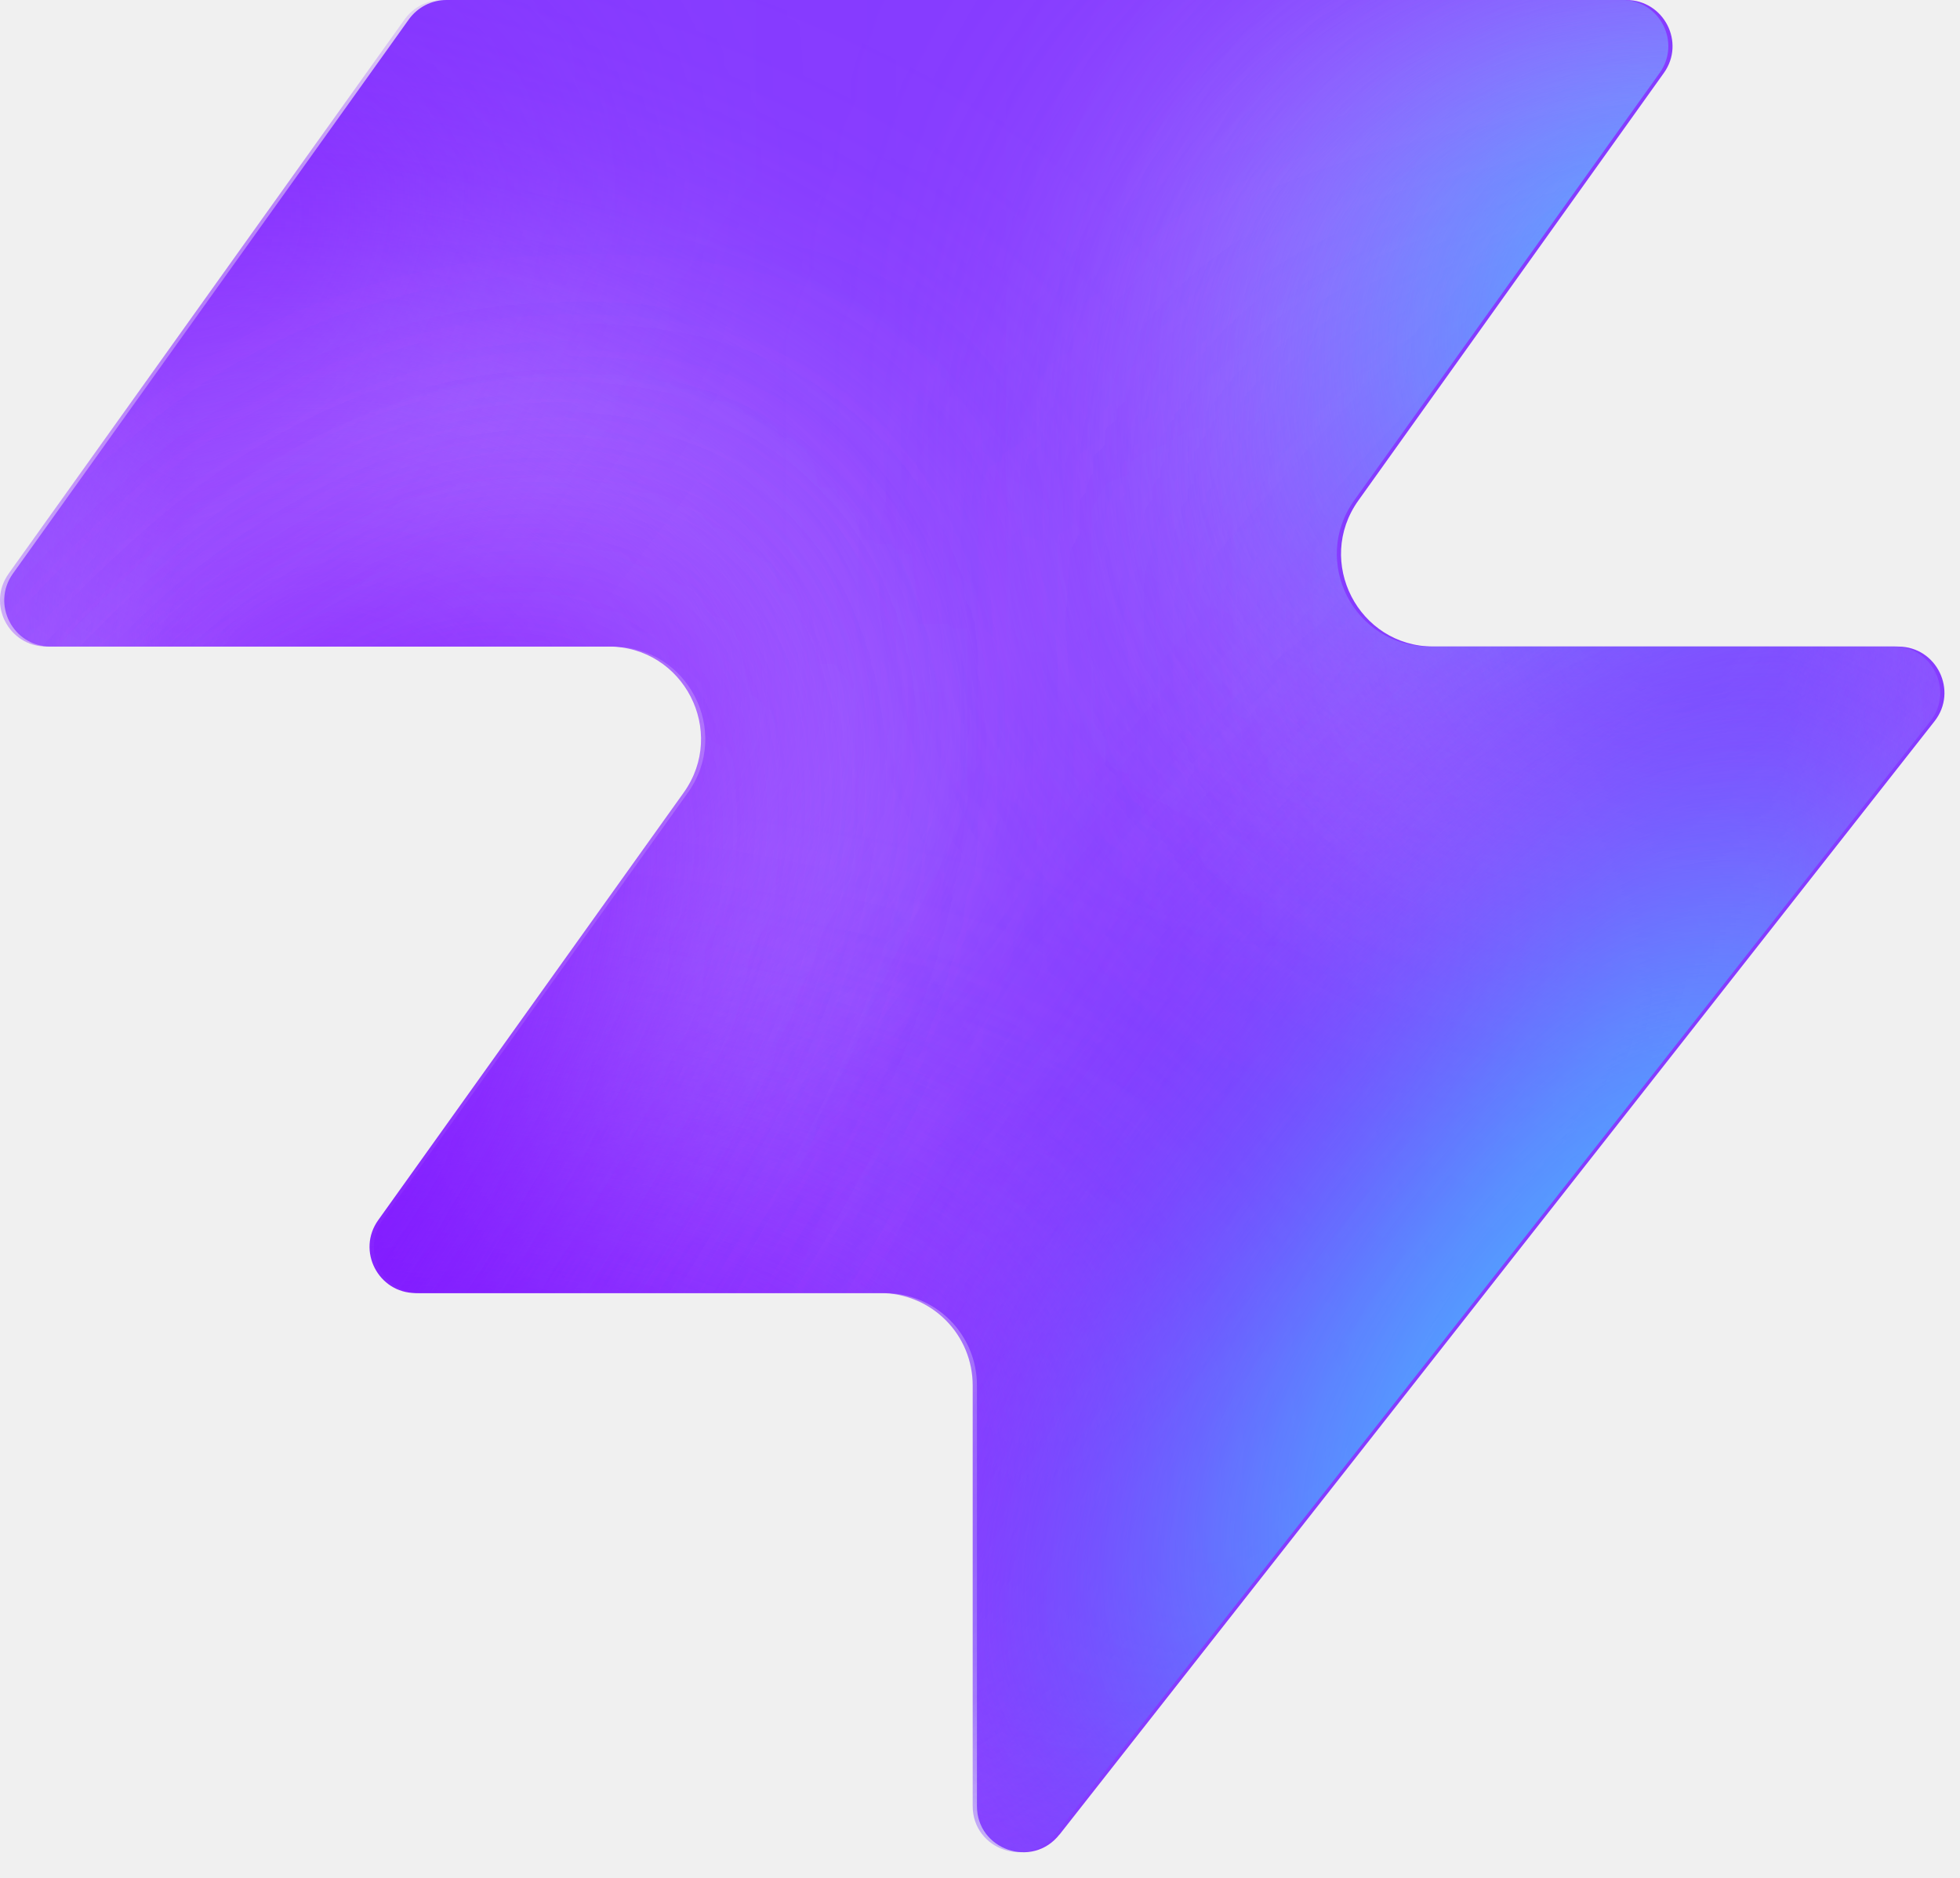
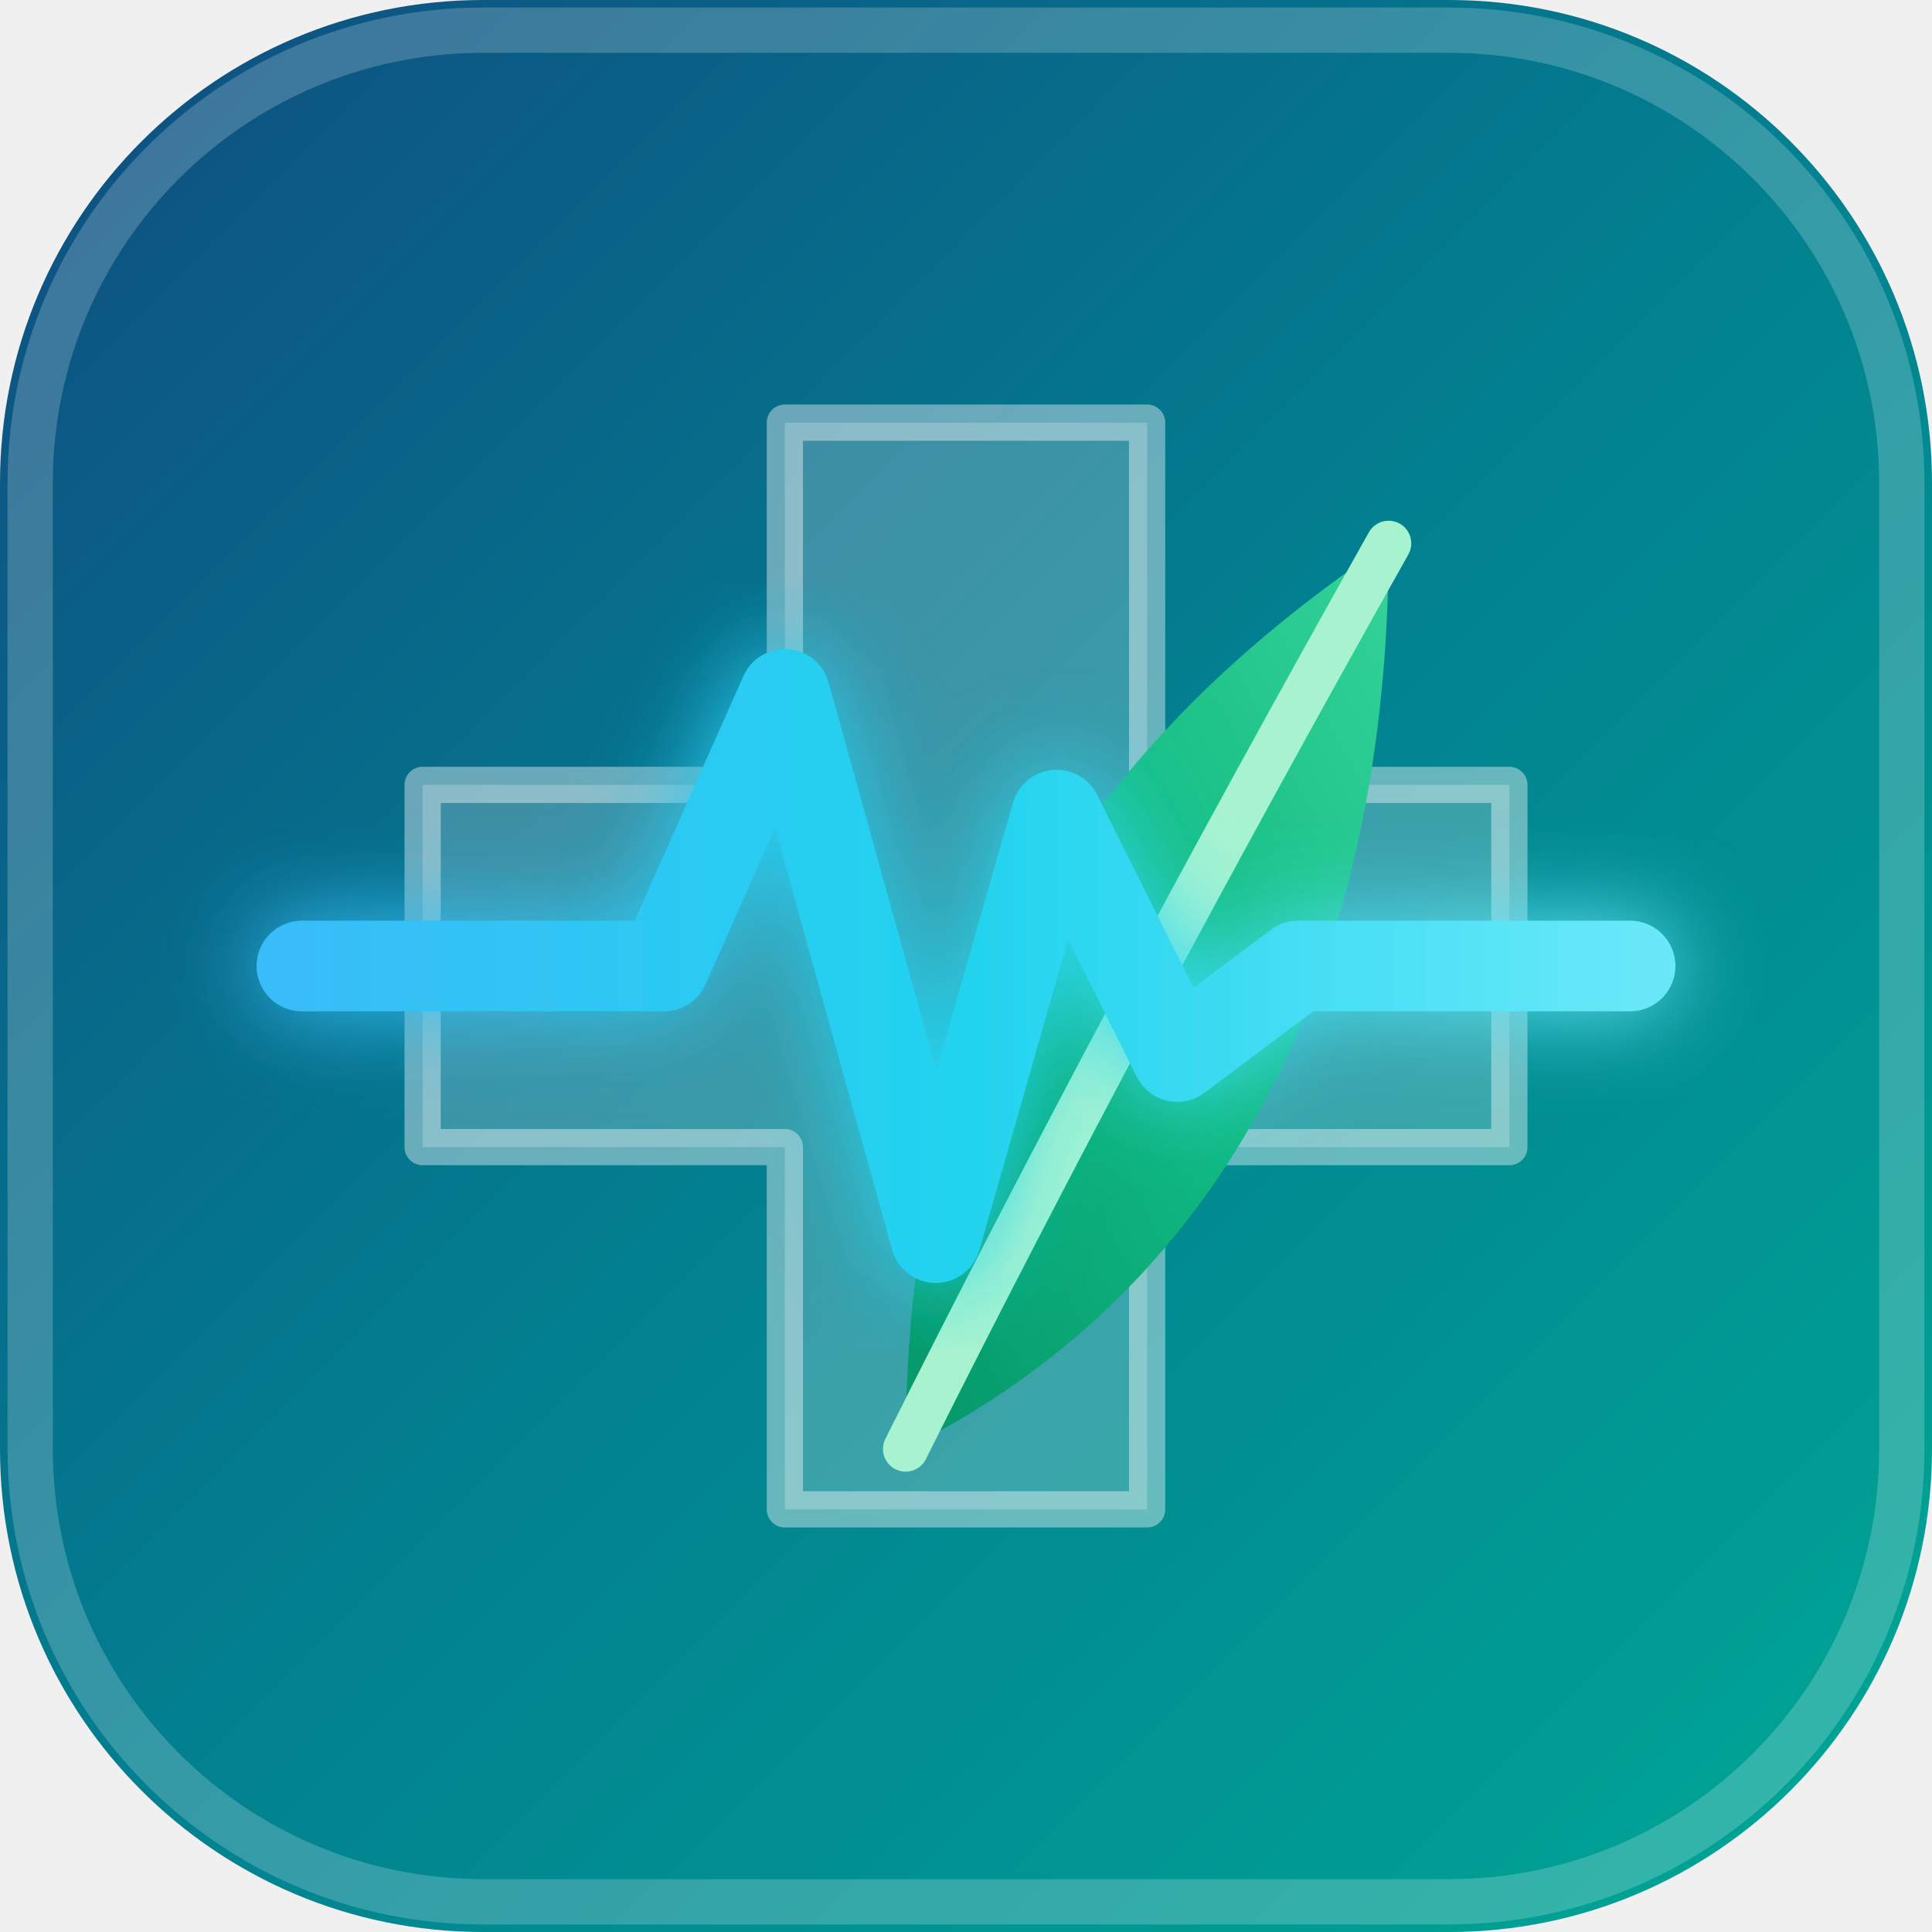
- <svg xmlns="http://www.w3.org/2000/svg" width="48" height="46" fill="none" viewBox="0 0 48 46">
-   <path fill="#863bff" d="M25.946 44.938c-.664.845-2.021.375-2.021-.698V33.937a2.26 2.26 0 0 0-2.262-2.262H10.287c-.92 0-1.456-1.04-.92-1.788l7.48-10.471c1.07-1.497 0-3.578-1.842-3.578H1.237c-.92 0-1.456-1.04-.92-1.788L10.013.474c.214-.297.556-.474.92-.474h28.894c.92 0 1.456 1.04.92 1.788l-7.48 10.471c-1.07 1.498 0 3.579 1.842 3.579h11.377c.943 0 1.473 1.088.89 1.83L25.947 44.94z" style="fill:#863bff;fill:color(display-p3 .525 .23 1);fill-opacity:1" />
-   <mask id="a" width="48" height="46" x="0" y="0" maskUnits="userSpaceOnUse" style="mask-type:alpha">
-     <path fill="#000" d="M25.842 44.938c-.664.844-2.021.375-2.021-.698V33.937a2.26 2.26 0 0 0-2.262-2.262H10.183c-.92 0-1.456-1.04-.92-1.788l7.48-10.471c1.07-1.498 0-3.579-1.842-3.579H1.133c-.92 0-1.456-1.04-.92-1.787L9.91.473c.214-.297.556-.474.92-.474h28.894c.92 0 1.456 1.04.92 1.788l-7.48 10.471c-1.07 1.498 0 3.578 1.842 3.578h11.377c.943 0 1.473 1.088.89 1.832L25.843 44.94z" style="fill:#000;fill-opacity:1" />
-   </mask>
-   <g mask="url(#a)">
-     <g filter="url(#b)">
-       <ellipse cx="5.508" cy="14.704" fill="#ede6ff" rx="5.508" ry="14.704" style="fill:#ede6ff;fill:color(display-p3 .927 .903 1);fill-opacity:1" transform="matrix(.00324 1 1 -.00324 -4.47 31.516)" />
-     </g>
-     <g filter="url(#c)">
-       <ellipse cx="10.399" cy="29.851" fill="#ede6ff" rx="10.399" ry="29.851" style="fill:#ede6ff;fill:color(display-p3 .927 .903 1);fill-opacity:1" transform="matrix(.00324 1 1 -.00324 -39.328 7.883)" />
-     </g>
-     <g filter="url(#d)">
-       <ellipse cx="5.508" cy="30.487" fill="#7e14ff" rx="5.508" ry="30.487" style="fill:#7e14ff;fill:color(display-p3 .492 .077 1);fill-opacity:1" transform="rotate(89.814 -25.913 -14.639)scale(1 -1)" />
-     </g>
-     <g filter="url(#e)">
-       <ellipse cx="5.508" cy="30.599" fill="#7e14ff" rx="5.508" ry="30.599" style="fill:#7e14ff;fill:color(display-p3 .492 .077 1);fill-opacity:1" transform="rotate(89.814 -32.644 -3.334)scale(1 -1)" />
-     </g>
-     <g filter="url(#f)">
-       <ellipse cx="5.508" cy="30.599" fill="#7e14ff" rx="5.508" ry="30.599" style="fill:#7e14ff;fill:color(display-p3 .492 .077 1);fill-opacity:1" transform="matrix(.00324 1 1 -.00324 -34.34 30.47)" />
-     </g>
-     <g filter="url(#g)">
-       <ellipse cx="14.072" cy="22.078" fill="#ede6ff" rx="14.072" ry="22.078" style="fill:#ede6ff;fill:color(display-p3 .927 .903 1);fill-opacity:1" transform="rotate(93.35 24.506 48.493)scale(-1 1)" />
-     </g>
-     <g filter="url(#h)">
-       <ellipse cx="3.47" cy="21.501" fill="#7e14ff" rx="3.47" ry="21.501" style="fill:#7e14ff;fill:color(display-p3 .492 .077 1);fill-opacity:1" transform="rotate(89.009 28.708 47.59)scale(-1 1)" />
-     </g>
-     <g filter="url(#i)">
-       <ellipse cx="3.47" cy="21.501" fill="#7e14ff" rx="3.47" ry="21.501" style="fill:#7e14ff;fill:color(display-p3 .492 .077 1);fill-opacity:1" transform="rotate(89.009 28.708 47.59)scale(-1 1)" />
-     </g>
-     <g filter="url(#j)">
-       <ellipse cx=".387" cy="8.972" fill="#7e14ff" rx="4.407" ry="29.108" style="fill:#7e14ff;fill:color(display-p3 .492 .077 1);fill-opacity:1" transform="rotate(39.51 .387 8.972)" />
-     </g>
-     <g filter="url(#k)">
-       <ellipse cx="47.523" cy="-6.092" fill="#7e14ff" rx="4.407" ry="29.108" style="fill:#7e14ff;fill:color(display-p3 .492 .077 1);fill-opacity:1" transform="rotate(37.892 47.523 -6.092)" />
-     </g>
-     <g filter="url(#l)">
-       <ellipse cx="41.412" cy="6.333" fill="#47bfff" rx="5.971" ry="9.665" style="fill:#47bfff;fill:color(display-p3 .28 .748 1);fill-opacity:1" transform="rotate(37.892 41.412 6.333)" />
-     </g>
-     <g filter="url(#m)">
-       <ellipse cx="-1.879" cy="38.332" fill="#7e14ff" rx="4.407" ry="29.108" style="fill:#7e14ff;fill:color(display-p3 .492 .077 1);fill-opacity:1" transform="rotate(37.892 -1.88 38.332)" />
-     </g>
-     <g filter="url(#n)">
-       <ellipse cx="-1.879" cy="38.332" fill="#7e14ff" rx="4.407" ry="29.108" style="fill:#7e14ff;fill:color(display-p3 .492 .077 1);fill-opacity:1" transform="rotate(37.892 -1.88 38.332)" />
-     </g>
-     <g filter="url(#o)">
-       <ellipse cx="35.651" cy="29.907" fill="#7e14ff" rx="4.407" ry="29.108" style="fill:#7e14ff;fill:color(display-p3 .492 .077 1);fill-opacity:1" transform="rotate(37.892 35.651 29.907)" />
-     </g>
-     <g filter="url(#p)">
-       <ellipse cx="38.418" cy="32.4" fill="#47bfff" rx="5.971" ry="15.297" style="fill:#47bfff;fill:color(display-p3 .28 .748 1);fill-opacity:1" transform="rotate(37.892 38.418 32.4)" />
-     </g>
-   </g>
+ <svg xmlns="http://www.w3.org/2000/svg" viewBox="0 0 64 64" width="64" height="64" fill="none">
  <defs>
-     <filter id="b" width="60.045" height="41.654" x="-19.77" y="16.149" color-interpolation-filters="sRGB" filterUnits="userSpaceOnUse">
-       <feFlood flood-opacity="0" result="BackgroundImageFix" />
-       <feBlend in="SourceGraphic" in2="BackgroundImageFix" result="shape" />
-       <feGaussianBlur result="effect1_foregroundBlur_2002_17158" stdDeviation="7.659" />
-     </filter>
-     <filter id="c" width="90.34" height="51.437" x="-54.613" y="-7.533" color-interpolation-filters="sRGB" filterUnits="userSpaceOnUse">
-       <feFlood flood-opacity="0" result="BackgroundImageFix" />
-       <feBlend in="SourceGraphic" in2="BackgroundImageFix" result="shape" />
-       <feGaussianBlur result="effect1_foregroundBlur_2002_17158" stdDeviation="7.659" />
-     </filter>
-     <filter id="d" width="79.355" height="29.4" x="-49.64" y="2.03" color-interpolation-filters="sRGB" filterUnits="userSpaceOnUse">
-       <feFlood flood-opacity="0" result="BackgroundImageFix" />
-       <feBlend in="SourceGraphic" in2="BackgroundImageFix" result="shape" />
-       <feGaussianBlur result="effect1_foregroundBlur_2002_17158" stdDeviation="4.596" />
-     </filter>
-     <filter id="e" width="79.579" height="29.4" x="-45.045" y="20.029" color-interpolation-filters="sRGB" filterUnits="userSpaceOnUse">
-       <feFlood flood-opacity="0" result="BackgroundImageFix" />
-       <feBlend in="SourceGraphic" in2="BackgroundImageFix" result="shape" />
-       <feGaussianBlur result="effect1_foregroundBlur_2002_17158" stdDeviation="4.596" />
-     </filter>
-     <filter id="f" width="79.579" height="29.4" x="-43.513" y="21.178" color-interpolation-filters="sRGB" filterUnits="userSpaceOnUse">
-       <feFlood flood-opacity="0" result="BackgroundImageFix" />
-       <feBlend in="SourceGraphic" in2="BackgroundImageFix" result="shape" />
-       <feGaussianBlur result="effect1_foregroundBlur_2002_17158" stdDeviation="4.596" />
-     </filter>
-     <filter id="g" width="74.749" height="58.852" x="15.756" y="-17.901" color-interpolation-filters="sRGB" filterUnits="userSpaceOnUse">
-       <feFlood flood-opacity="0" result="BackgroundImageFix" />
-       <feBlend in="SourceGraphic" in2="BackgroundImageFix" result="shape" />
-       <feGaussianBlur result="effect1_foregroundBlur_2002_17158" stdDeviation="7.659" />
-     </filter>
-     <filter id="h" width="61.377" height="25.362" x="23.548" y="2.284" color-interpolation-filters="sRGB" filterUnits="userSpaceOnUse">
-       <feFlood flood-opacity="0" result="BackgroundImageFix" />
-       <feBlend in="SourceGraphic" in2="BackgroundImageFix" result="shape" />
-       <feGaussianBlur result="effect1_foregroundBlur_2002_17158" stdDeviation="4.596" />
-     </filter>
-     <filter id="i" width="61.377" height="25.362" x="23.548" y="2.284" color-interpolation-filters="sRGB" filterUnits="userSpaceOnUse">
-       <feFlood flood-opacity="0" result="BackgroundImageFix" />
-       <feBlend in="SourceGraphic" in2="BackgroundImageFix" result="shape" />
-       <feGaussianBlur result="effect1_foregroundBlur_2002_17158" stdDeviation="4.596" />
-     </filter>
-     <filter id="j" width="56.045" height="63.649" x="-27.636" y="-22.853" color-interpolation-filters="sRGB" filterUnits="userSpaceOnUse">
-       <feFlood flood-opacity="0" result="BackgroundImageFix" />
-       <feBlend in="SourceGraphic" in2="BackgroundImageFix" result="shape" />
-       <feGaussianBlur result="effect1_foregroundBlur_2002_17158" stdDeviation="4.596" />
-     </filter>
-     <filter id="k" width="54.814" height="64.646" x="20.116" y="-38.415" color-interpolation-filters="sRGB" filterUnits="userSpaceOnUse">
-       <feFlood flood-opacity="0" result="BackgroundImageFix" />
-       <feBlend in="SourceGraphic" in2="BackgroundImageFix" result="shape" />
-       <feGaussianBlur result="effect1_foregroundBlur_2002_17158" stdDeviation="4.596" />
-     </filter>
-     <filter id="l" width="33.541" height="35.313" x="24.641" y="-11.323" color-interpolation-filters="sRGB" filterUnits="userSpaceOnUse">
-       <feFlood flood-opacity="0" result="BackgroundImageFix" />
-       <feBlend in="SourceGraphic" in2="BackgroundImageFix" result="shape" />
-       <feGaussianBlur result="effect1_foregroundBlur_2002_17158" stdDeviation="4.596" />
-     </filter>
-     <filter id="m" width="54.814" height="64.646" x="-29.286" y="6.009" color-interpolation-filters="sRGB" filterUnits="userSpaceOnUse">
-       <feFlood flood-opacity="0" result="BackgroundImageFix" />
-       <feBlend in="SourceGraphic" in2="BackgroundImageFix" result="shape" />
-       <feGaussianBlur result="effect1_foregroundBlur_2002_17158" stdDeviation="4.596" />
-     </filter>
-     <filter id="n" width="54.814" height="64.646" x="-29.286" y="6.009" color-interpolation-filters="sRGB" filterUnits="userSpaceOnUse">
-       <feFlood flood-opacity="0" result="BackgroundImageFix" />
-       <feBlend in="SourceGraphic" in2="BackgroundImageFix" result="shape" />
-       <feGaussianBlur result="effect1_foregroundBlur_2002_17158" stdDeviation="4.596" />
-     </filter>
-     <filter id="o" width="54.814" height="64.646" x="8.244" y="-2.416" color-interpolation-filters="sRGB" filterUnits="userSpaceOnUse">
-       <feFlood flood-opacity="0" result="BackgroundImageFix" />
-       <feBlend in="SourceGraphic" in2="BackgroundImageFix" result="shape" />
-       <feGaussianBlur result="effect1_foregroundBlur_2002_17158" stdDeviation="4.596" />
-     </filter>
-     <filter id="p" width="39.409" height="43.623" x="18.713" y="10.588" color-interpolation-filters="sRGB" filterUnits="userSpaceOnUse">
-       <feFlood flood-opacity="0" result="BackgroundImageFix" />
-       <feBlend in="SourceGraphic" in2="BackgroundImageFix" result="shape" />
-       <feGaussianBlur result="effect1_foregroundBlur_2002_17158" stdDeviation="4.596" />
+     <linearGradient id="bgGrad" x1="0%" y1="0%" x2="100%" y2="100%">
+       <stop offset="0%" stop-color="#0F4C81" />
+       <stop offset="50%" stop-color="#028090" />
+       <stop offset="100%" stop-color="#00A896" />
+     </linearGradient>
+     <linearGradient id="leafGrad" x1="0%" y1="100%" x2="100%" y2="0%">
+       <stop offset="0%" stop-color="#059669" />
+       <stop offset="50%" stop-color="#10B981" />
+       <stop offset="100%" stop-color="#34D399" />
+     </linearGradient>
+     <linearGradient id="pulseGrad" x1="0%" y1="0%" x2="100%" y2="0%">
+       <stop offset="0%" stop-color="#38BDF8" />
+       <stop offset="50%" stop-color="#22D3EE" />
+       <stop offset="100%" stop-color="#67E8F9" />
+     </linearGradient>
+     <filter id="glow" x="-20%" y="-20%" width="140%" height="140%">
+       <feGaussianBlur stdDeviation="1.5" result="blur" />
+       <feComposite in="SourceGraphic" in2="blur" operator="over" />
    </filter>
  </defs>
+   <rect width="64" height="64" rx="16" fill="url(#bgGrad)" />
+   <rect width="62" height="62" x="1" y="1" rx="15" stroke="rgba(255,255,255,0.2)" stroke-width="1.5" />
+   <path d="M26 14 H38 V26 H50 V38 H38 V50 H26 V38 H14 V26 H26 Z" fill="#FFFFFF" fill-opacity="0.22" stroke="rgba(255,255,255,0.4)" stroke-width="1.2" stroke-linejoin="round" />
+   <path d="M30 48 C30 36 34 26 46 18 C46 30 42 42 30 48 Z" fill="url(#leafGrad)" />
+   <path d="M30 48 Q37 34 46 18" stroke="#A7F3D0" stroke-width="1.5" stroke-linecap="round" />
+   <path d="M10 32 L22 32 L26 23 L31 41 L35 27 L39 35 L43 32 L54 32" stroke="url(#pulseGrad)" stroke-width="3" stroke-linecap="round" stroke-linejoin="round" filter="url(#glow)" />
</svg>
